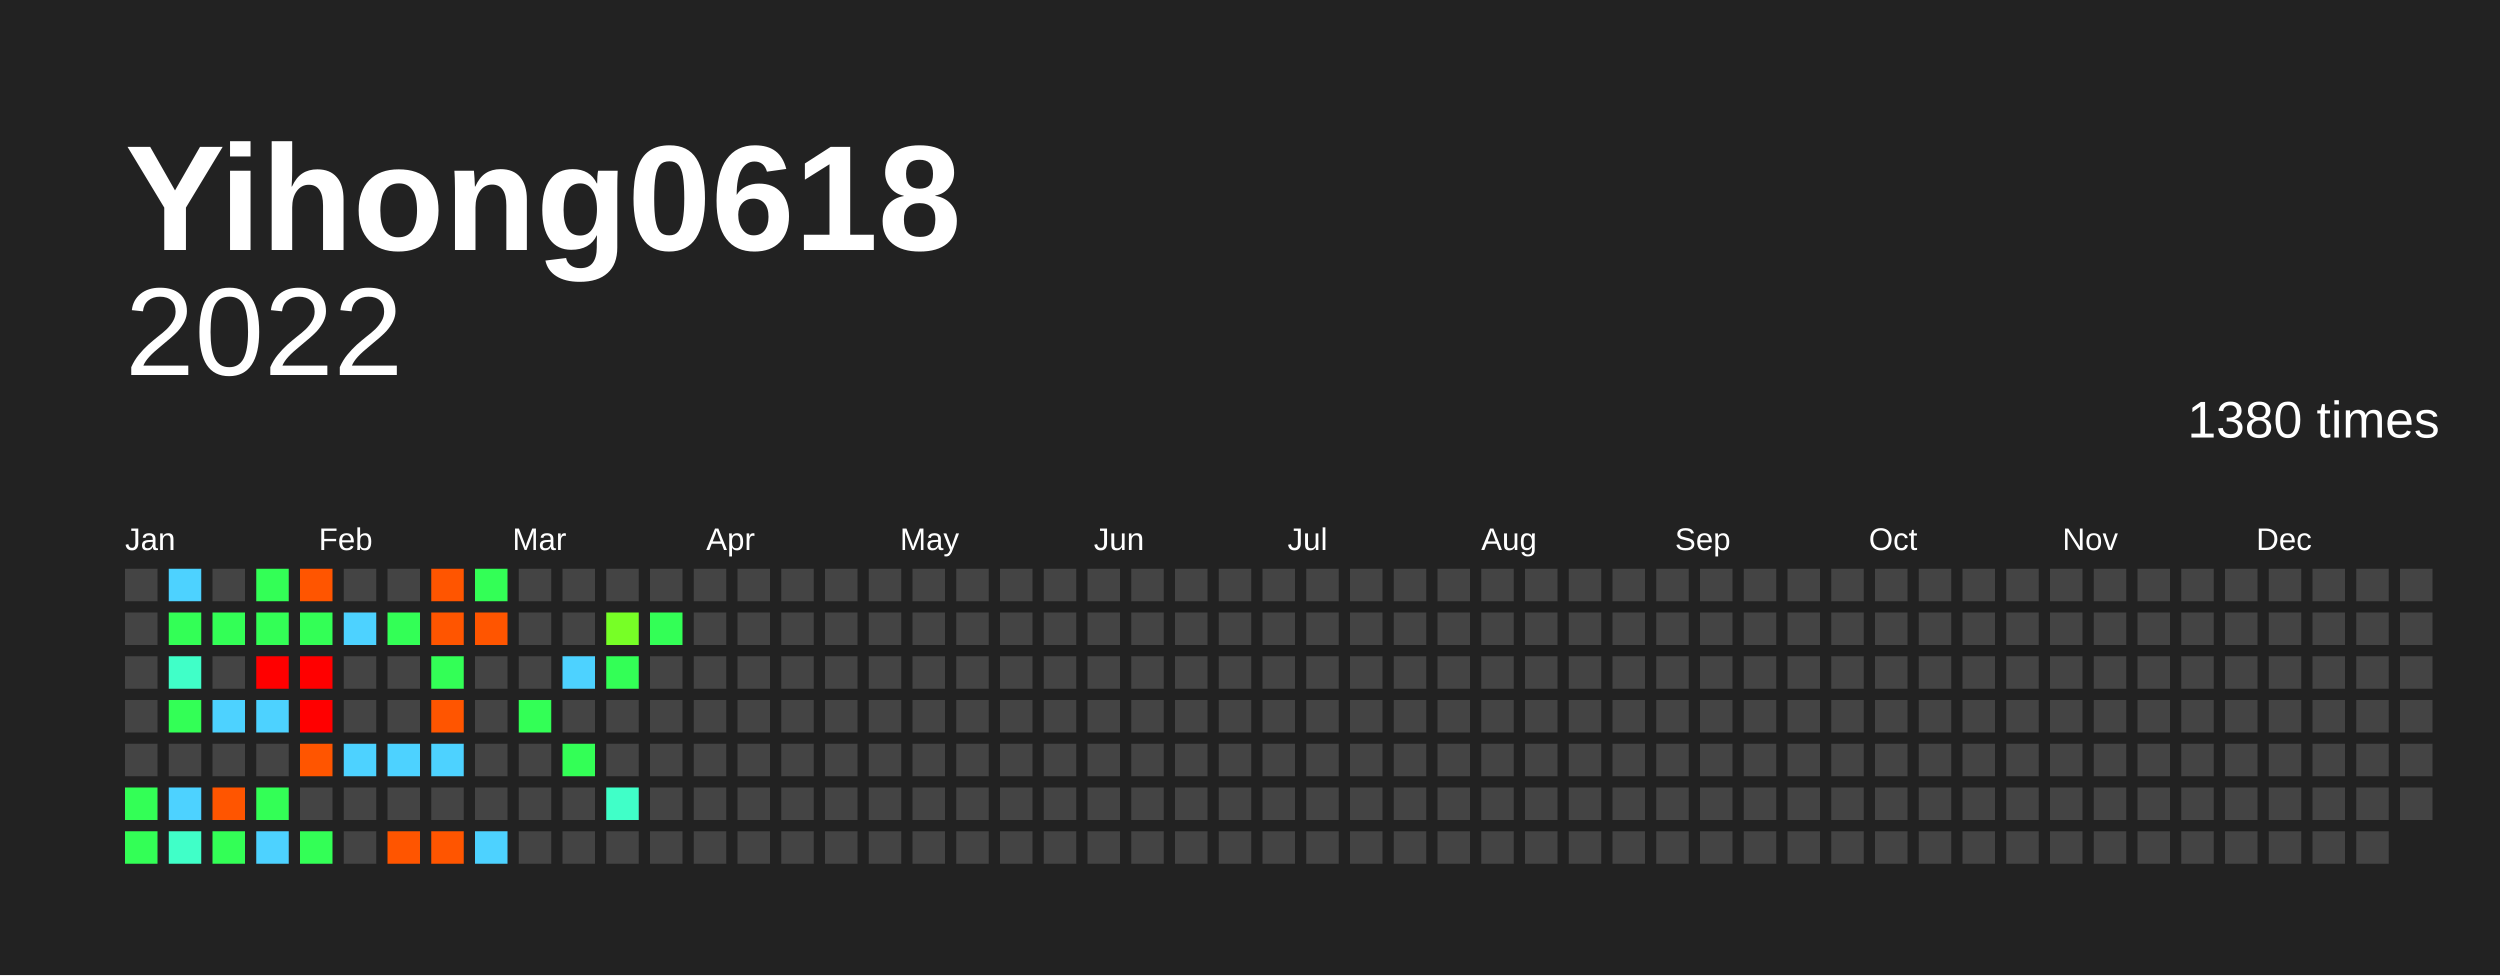
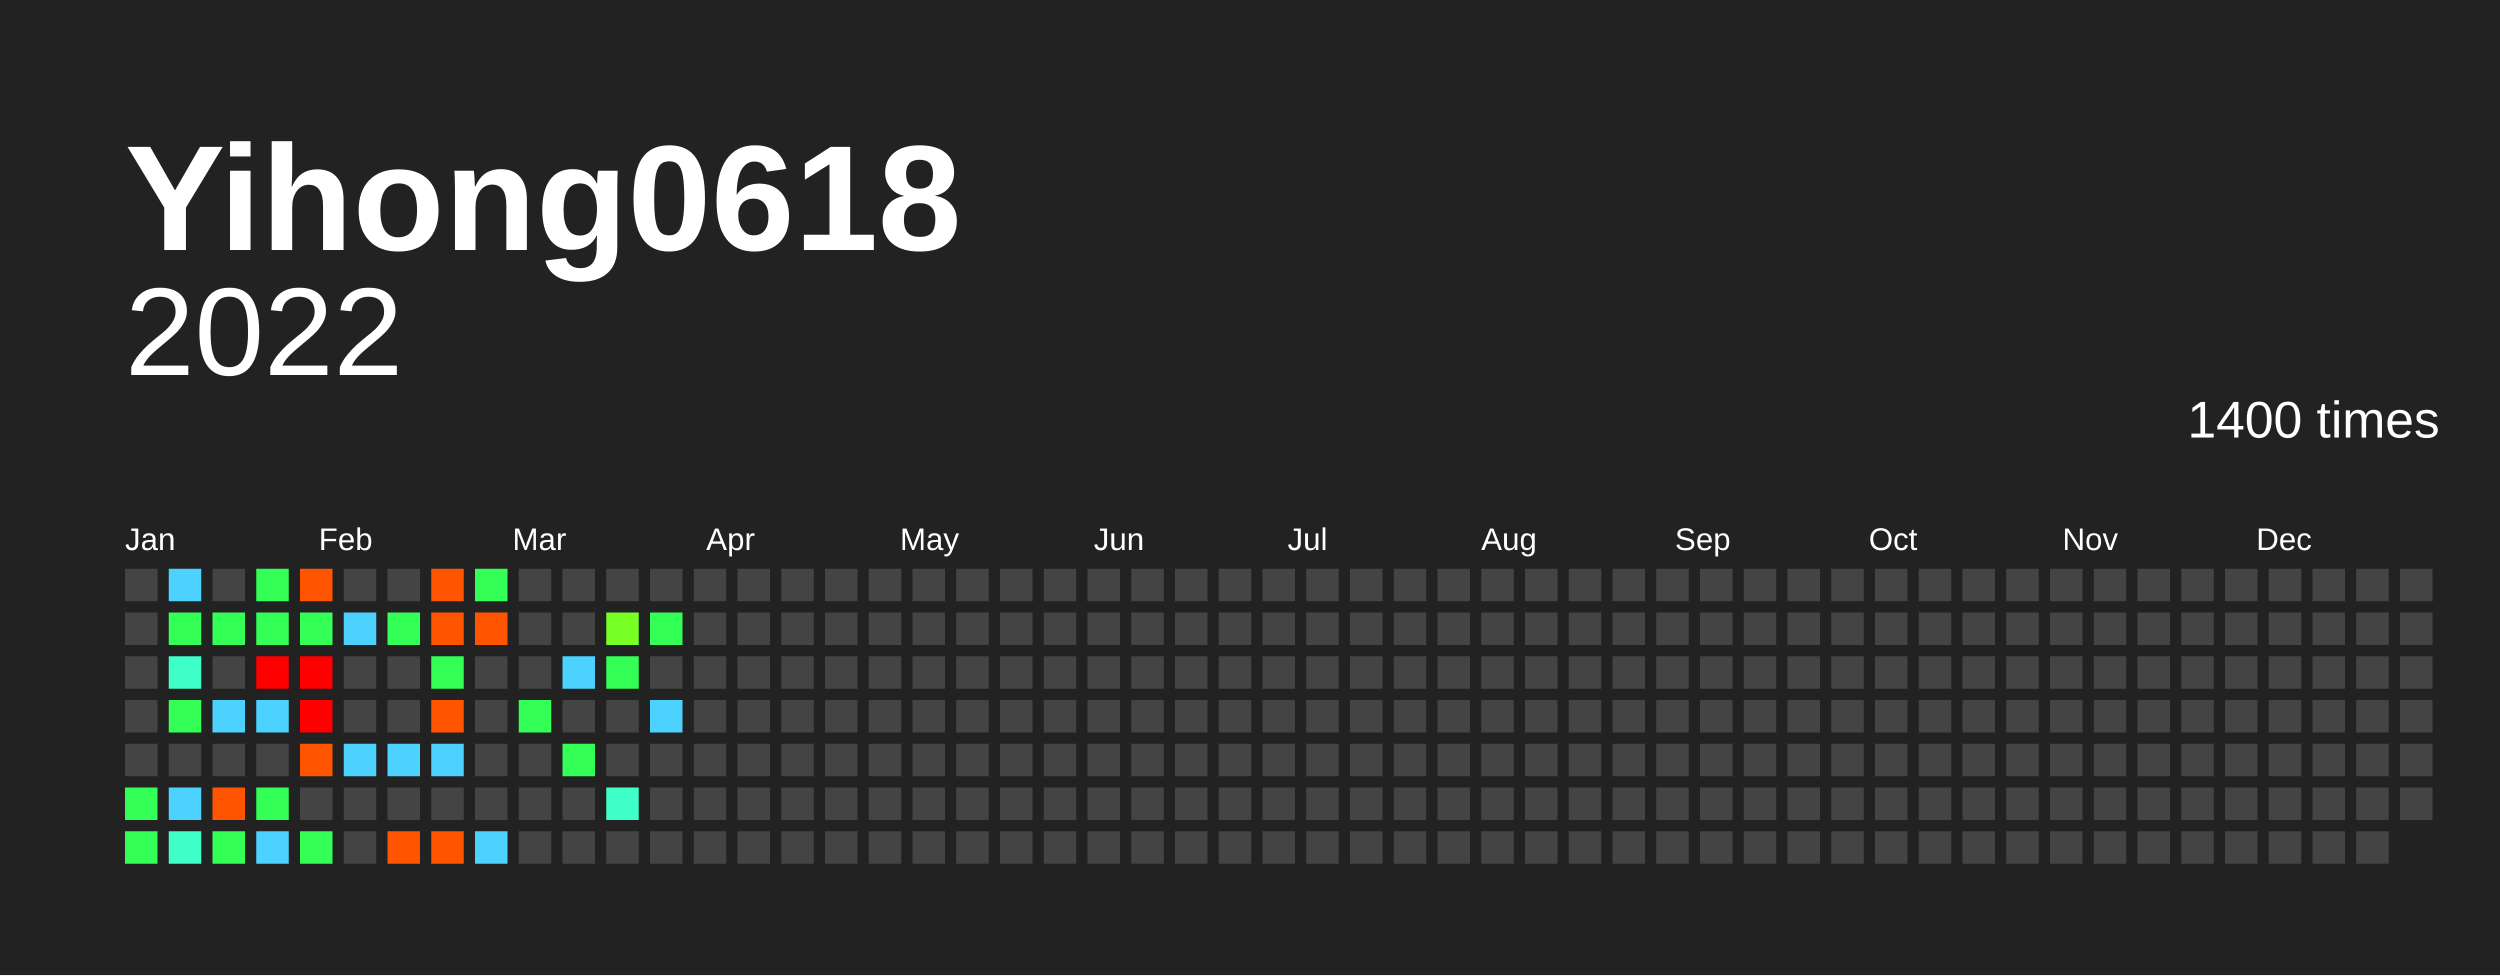
<svg xmlns="http://www.w3.org/2000/svg" baseProfile="full" height="78mm" version="1.1" viewBox="0,0,200,78" width="200mm">
  <defs />
  <rect fill="#222222" height="78" width="200" x="0" y="0" />
  <text fill="#FFFFFF" style="font-size:12px; font-family:Arial; font-weight:bold;" x="10" y="20">Yihong0618</text>
  <text alignment-baseline="hanging" fill="#FFFFFF" style="font-size:10.0px; font-family:Arial;" x="10" y="30">2022</text>
-   <text alignment-baseline="hanging" fill="#FFFFFF" style="font-size:4.125px; font-family:Arial;" x="175" y="35">1380 times</text>
+   <text alignment-baseline="hanging" fill="#FFFFFF" style="font-size:4.125px; font-family:Arial;" x="175" y="35">1400 times</text>
  <text fill="#FFFFFF" style="font-size:2.5px; font-family:Arial" x="10.0" y="44">Jan</text>
  <text fill="#FFFFFF" style="font-size:2.5px; font-family:Arial" x="25.5" y="44">Feb</text>
  <text fill="#FFFFFF" style="font-size:2.5px; font-family:Arial" x="41.0" y="44">Mar</text>
  <text fill="#FFFFFF" style="font-size:2.5px; font-family:Arial" x="56.5" y="44">Apr</text>
  <text fill="#FFFFFF" style="font-size:2.5px; font-family:Arial" x="72.0" y="44">May</text>
  <text fill="#FFFFFF" style="font-size:2.5px; font-family:Arial" x="87.5" y="44">Jun</text>
  <text fill="#FFFFFF" style="font-size:2.5px; font-family:Arial" x="103.0" y="44">Jul</text>
  <text fill="#FFFFFF" style="font-size:2.5px; font-family:Arial" x="118.5" y="44">Aug</text>
  <text fill="#FFFFFF" style="font-size:2.5px; font-family:Arial" x="134.0" y="44">Sep</text>
  <text fill="#FFFFFF" style="font-size:2.5px; font-family:Arial" x="149.5" y="44">Oct</text>
  <text fill="#FFFFFF" style="font-size:2.5px; font-family:Arial" x="165.0" y="44">Nov</text>
  <text fill="#FFFFFF" style="font-size:2.5px; font-family:Arial" x="180.5" y="44">Dec</text>
  <rect fill="#444444" height="2.6" width="2.6" x="10.0" y="45.5" />
  <rect fill="#444444" height="2.6" width="2.6" x="10.0" y="49.0" />
  <rect fill="#444444" height="2.6" width="2.6" x="10.0" y="52.5" />
  <rect fill="#444444" height="2.6" width="2.6" x="10.0" y="56.0" />
  <rect fill="#444444" height="2.6" width="2.6" x="10.0" y="59.5" />
  <rect fill="#33ff56" height="2.6" width="2.6" x="10.0" y="63.0" />
  <rect fill="#33ff56" height="2.6" width="2.6" x="10.0" y="66.5" />
  <rect fill="#4dd2ff" height="2.6" width="2.6" x="13.5" y="45.5" />
  <rect fill="#33ff56" height="2.6" width="2.6" x="13.5" y="49.0" />
  <rect fill="#40ffc8" height="2.6" width="2.6" x="13.5" y="52.5" />
  <rect fill="#33ff56" height="2.6" width="2.6" x="13.5" y="56.0" />
  <rect fill="#444444" height="2.6" width="2.6" x="13.5" y="59.5" />
  <rect fill="#4dd2ff" height="2.6" width="2.6" x="13.5" y="63.0" />
  <rect fill="#40ffc8" height="2.6" width="2.6" x="13.5" y="66.5" />
  <rect fill="#444444" height="2.6" width="2.6" x="17.0" y="45.5" />
  <rect fill="#33ff56" height="2.6" width="2.6" x="17.0" y="49.0" />
  <rect fill="#444444" height="2.6" width="2.6" x="17.0" y="52.5" />
  <rect fill="#4dd2ff" height="2.6" width="2.6" x="17.0" y="56.0" />
  <rect fill="#444444" height="2.6" width="2.6" x="17.0" y="59.5" />
  <rect fill="#ff5500" height="2.6" width="2.6" x="17.0" y="63.0" />
  <rect fill="#33ff56" height="2.6" width="2.6" x="17.0" y="66.5" />
  <rect fill="#33ff56" height="2.6" width="2.6" x="20.5" y="45.5" />
  <rect fill="#33ff56" height="2.6" width="2.6" x="20.5" y="49.0" />
  <rect fill="red" height="2.6" width="2.6" x="20.5" y="52.5" />
  <rect fill="#4dd2ff" height="2.6" width="2.6" x="20.5" y="56.0" />
  <rect fill="#444444" height="2.6" width="2.6" x="20.5" y="59.5" />
  <rect fill="#33ff56" height="2.6" width="2.6" x="20.5" y="63.0" />
  <rect fill="#4dd2ff" height="2.6" width="2.6" x="20.5" y="66.5" />
  <rect fill="#ff5500" height="2.6" width="2.6" x="24.0" y="45.5" />
  <rect fill="#33ff56" height="2.6" width="2.6" x="24.0" y="49.0" />
  <rect fill="red" height="2.6" width="2.6" x="24.0" y="52.5" />
  <rect fill="red" height="2.6" width="2.6" x="24.0" y="56.0" />
  <rect fill="#ff5500" height="2.6" width="2.6" x="24.0" y="59.5" />
  <rect fill="#444444" height="2.6" width="2.6" x="24.0" y="63.0" />
  <rect fill="#33ff56" height="2.6" width="2.6" x="24.0" y="66.5" />
  <rect fill="#444444" height="2.6" width="2.6" x="27.5" y="45.5" />
  <rect fill="#4dd2ff" height="2.6" width="2.6" x="27.5" y="49.0" />
  <rect fill="#444444" height="2.6" width="2.6" x="27.5" y="52.5" />
  <rect fill="#444444" height="2.6" width="2.6" x="27.5" y="56.0" />
  <rect fill="#4dd2ff" height="2.6" width="2.6" x="27.5" y="59.5" />
  <rect fill="#444444" height="2.6" width="2.6" x="27.5" y="63.0" />
  <rect fill="#444444" height="2.6" width="2.6" x="27.5" y="66.5" />
  <rect fill="#444444" height="2.6" width="2.6" x="31.0" y="45.5" />
  <rect fill="#33ff56" height="2.6" width="2.6" x="31.0" y="49.0" />
  <rect fill="#444444" height="2.6" width="2.6" x="31.0" y="52.5" />
  <rect fill="#444444" height="2.6" width="2.6" x="31.0" y="56.0" />
  <rect fill="#4dd2ff" height="2.6" width="2.6" x="31.0" y="59.5" />
  <rect fill="#444444" height="2.6" width="2.6" x="31.0" y="63.0" />
  <rect fill="#ff5500" height="2.6" width="2.6" x="31.0" y="66.5" />
  <rect fill="#ff5500" height="2.6" width="2.6" x="34.5" y="45.5" />
  <rect fill="#ff5500" height="2.6" width="2.6" x="34.5" y="49.0" />
  <rect fill="#33ff56" height="2.6" width="2.6" x="34.5" y="52.5" />
  <rect fill="#ff5500" height="2.6" width="2.6" x="34.5" y="56.0" />
  <rect fill="#4dd2ff" height="2.6" width="2.6" x="34.5" y="59.5" />
  <rect fill="#444444" height="2.6" width="2.6" x="34.5" y="63.0" />
  <rect fill="#ff5500" height="2.6" width="2.6" x="34.5" y="66.5" />
  <rect fill="#33ff56" height="2.6" width="2.6" x="38.0" y="45.5" />
  <rect fill="#ff5500" height="2.6" width="2.6" x="38.0" y="49.0" />
  <rect fill="#444444" height="2.6" width="2.6" x="38.0" y="52.5" />
  <rect fill="#444444" height="2.6" width="2.6" x="38.0" y="56.0" />
  <rect fill="#444444" height="2.6" width="2.6" x="38.0" y="59.5" />
  <rect fill="#444444" height="2.6" width="2.6" x="38.0" y="63.0" />
  <rect fill="#4dd2ff" height="2.6" width="2.6" x="38.0" y="66.5" />
  <rect fill="#444444" height="2.6" width="2.6" x="41.5" y="45.5" />
  <rect fill="#444444" height="2.6" width="2.6" x="41.5" y="49.0" />
  <rect fill="#444444" height="2.6" width="2.6" x="41.5" y="52.5" />
  <rect fill="#33ff56" height="2.6" width="2.6" x="41.5" y="56.0" />
  <rect fill="#444444" height="2.6" width="2.6" x="41.5" y="59.5" />
  <rect fill="#444444" height="2.6" width="2.6" x="41.5" y="63.0" />
  <rect fill="#444444" height="2.6" width="2.6" x="41.5" y="66.5" />
  <rect fill="#444444" height="2.6" width="2.6" x="45.0" y="45.5" />
  <rect fill="#444444" height="2.6" width="2.6" x="45.0" y="49.0" />
  <rect fill="#4dd2ff" height="2.6" width="2.6" x="45.0" y="52.5" />
  <rect fill="#444444" height="2.6" width="2.6" x="45.0" y="56.0" />
  <rect fill="#33ff56" height="2.6" width="2.6" x="45.0" y="59.5" />
  <rect fill="#444444" height="2.6" width="2.6" x="45.0" y="63.0" />
  <rect fill="#444444" height="2.6" width="2.6" x="45.0" y="66.5" />
  <rect fill="#444444" height="2.6" width="2.6" x="48.5" y="45.5" />
  <rect fill="#77ff26" height="2.6" width="2.6" x="48.5" y="49.0" />
  <rect fill="#33ff56" height="2.6" width="2.6" x="48.5" y="52.5" />
  <rect fill="#444444" height="2.6" width="2.6" x="48.5" y="56.0" />
  <rect fill="#444444" height="2.6" width="2.6" x="48.5" y="59.5" />
  <rect fill="#40ffc8" height="2.6" width="2.6" x="48.5" y="63.0" />
  <rect fill="#444444" height="2.6" width="2.6" x="48.5" y="66.5" />
  <rect fill="#444444" height="2.6" width="2.6" x="52.0" y="45.5" />
  <rect fill="#33ff56" height="2.6" width="2.6" x="52.0" y="49.0" />
  <rect fill="#444444" height="2.6" width="2.6" x="52.0" y="52.5" />
-   <rect fill="#444444" height="2.6" width="2.6" x="52.0" y="56.0" />
+   <rect fill="#4dd2ff" height="2.6" width="2.6" x="52.0" y="56.0" />
  <rect fill="#444444" height="2.6" width="2.6" x="52.0" y="59.5" />
  <rect fill="#444444" height="2.6" width="2.6" x="52.0" y="63.0" />
  <rect fill="#444444" height="2.6" width="2.6" x="52.0" y="66.5" />
  <rect fill="#444444" height="2.6" width="2.6" x="55.5" y="45.5" />
  <rect fill="#444444" height="2.6" width="2.6" x="55.5" y="49.0" />
  <rect fill="#444444" height="2.6" width="2.6" x="55.5" y="52.5" />
  <rect fill="#444444" height="2.6" width="2.6" x="55.5" y="56.0" />
  <rect fill="#444444" height="2.6" width="2.6" x="55.5" y="59.5" />
  <rect fill="#444444" height="2.6" width="2.6" x="55.5" y="63.0" />
  <rect fill="#444444" height="2.6" width="2.6" x="55.5" y="66.5" />
  <rect fill="#444444" height="2.6" width="2.6" x="59.0" y="45.5" />
  <rect fill="#444444" height="2.6" width="2.6" x="59.0" y="49.0" />
  <rect fill="#444444" height="2.6" width="2.6" x="59.0" y="52.5" />
  <rect fill="#444444" height="2.6" width="2.6" x="59.0" y="56.0" />
  <rect fill="#444444" height="2.6" width="2.6" x="59.0" y="59.5" />
  <rect fill="#444444" height="2.6" width="2.6" x="59.0" y="63.0" />
  <rect fill="#444444" height="2.6" width="2.6" x="59.0" y="66.5" />
  <rect fill="#444444" height="2.6" width="2.6" x="62.5" y="45.5" />
  <rect fill="#444444" height="2.6" width="2.6" x="62.5" y="49.0" />
  <rect fill="#444444" height="2.6" width="2.6" x="62.5" y="52.5" />
  <rect fill="#444444" height="2.6" width="2.6" x="62.5" y="56.0" />
  <rect fill="#444444" height="2.6" width="2.6" x="62.5" y="59.5" />
  <rect fill="#444444" height="2.6" width="2.6" x="62.5" y="63.0" />
  <rect fill="#444444" height="2.6" width="2.6" x="62.5" y="66.5" />
  <rect fill="#444444" height="2.6" width="2.6" x="66.0" y="45.5" />
  <rect fill="#444444" height="2.6" width="2.6" x="66.0" y="49.0" />
  <rect fill="#444444" height="2.6" width="2.6" x="66.0" y="52.5" />
  <rect fill="#444444" height="2.6" width="2.6" x="66.0" y="56.0" />
  <rect fill="#444444" height="2.6" width="2.6" x="66.0" y="59.5" />
  <rect fill="#444444" height="2.6" width="2.6" x="66.0" y="63.0" />
  <rect fill="#444444" height="2.6" width="2.6" x="66.0" y="66.5" />
  <rect fill="#444444" height="2.6" width="2.6" x="69.5" y="45.5" />
  <rect fill="#444444" height="2.6" width="2.6" x="69.5" y="49.0" />
  <rect fill="#444444" height="2.6" width="2.6" x="69.5" y="52.5" />
  <rect fill="#444444" height="2.6" width="2.6" x="69.5" y="56.0" />
  <rect fill="#444444" height="2.6" width="2.6" x="69.5" y="59.5" />
  <rect fill="#444444" height="2.6" width="2.6" x="69.5" y="63.0" />
  <rect fill="#444444" height="2.6" width="2.6" x="69.5" y="66.5" />
  <rect fill="#444444" height="2.6" width="2.6" x="73.0" y="45.5" />
  <rect fill="#444444" height="2.6" width="2.6" x="73.0" y="49.0" />
  <rect fill="#444444" height="2.6" width="2.6" x="73.0" y="52.5" />
  <rect fill="#444444" height="2.6" width="2.6" x="73.0" y="56.0" />
  <rect fill="#444444" height="2.6" width="2.6" x="73.0" y="59.5" />
  <rect fill="#444444" height="2.6" width="2.6" x="73.0" y="63.0" />
  <rect fill="#444444" height="2.6" width="2.6" x="73.0" y="66.5" />
  <rect fill="#444444" height="2.6" width="2.6" x="76.5" y="45.5" />
  <rect fill="#444444" height="2.6" width="2.6" x="76.5" y="49.0" />
  <rect fill="#444444" height="2.6" width="2.6" x="76.5" y="52.5" />
  <rect fill="#444444" height="2.6" width="2.6" x="76.5" y="56.0" />
  <rect fill="#444444" height="2.6" width="2.6" x="76.5" y="59.5" />
  <rect fill="#444444" height="2.6" width="2.6" x="76.5" y="63.0" />
  <rect fill="#444444" height="2.6" width="2.6" x="76.5" y="66.5" />
  <rect fill="#444444" height="2.6" width="2.6" x="80.0" y="45.5" />
  <rect fill="#444444" height="2.6" width="2.6" x="80.0" y="49.0" />
  <rect fill="#444444" height="2.6" width="2.6" x="80.0" y="52.5" />
  <rect fill="#444444" height="2.6" width="2.6" x="80.0" y="56.0" />
  <rect fill="#444444" height="2.6" width="2.6" x="80.0" y="59.5" />
  <rect fill="#444444" height="2.6" width="2.6" x="80.0" y="63.0" />
  <rect fill="#444444" height="2.6" width="2.6" x="80.0" y="66.5" />
  <rect fill="#444444" height="2.6" width="2.6" x="83.5" y="45.5" />
  <rect fill="#444444" height="2.6" width="2.6" x="83.5" y="49.0" />
  <rect fill="#444444" height="2.6" width="2.6" x="83.5" y="52.5" />
  <rect fill="#444444" height="2.6" width="2.6" x="83.5" y="56.0" />
  <rect fill="#444444" height="2.6" width="2.6" x="83.5" y="59.5" />
  <rect fill="#444444" height="2.6" width="2.6" x="83.5" y="63.0" />
  <rect fill="#444444" height="2.6" width="2.6" x="83.5" y="66.5" />
  <rect fill="#444444" height="2.6" width="2.6" x="87.0" y="45.5" />
  <rect fill="#444444" height="2.6" width="2.6" x="87.0" y="49.0" />
  <rect fill="#444444" height="2.6" width="2.6" x="87.0" y="52.5" />
  <rect fill="#444444" height="2.6" width="2.6" x="87.0" y="56.0" />
  <rect fill="#444444" height="2.6" width="2.6" x="87.0" y="59.5" />
  <rect fill="#444444" height="2.6" width="2.6" x="87.0" y="63.0" />
  <rect fill="#444444" height="2.6" width="2.6" x="87.0" y="66.5" />
  <rect fill="#444444" height="2.6" width="2.6" x="90.5" y="45.5" />
  <rect fill="#444444" height="2.6" width="2.6" x="90.5" y="49.0" />
  <rect fill="#444444" height="2.6" width="2.6" x="90.5" y="52.5" />
  <rect fill="#444444" height="2.6" width="2.6" x="90.5" y="56.0" />
  <rect fill="#444444" height="2.6" width="2.6" x="90.5" y="59.5" />
  <rect fill="#444444" height="2.6" width="2.6" x="90.5" y="63.0" />
  <rect fill="#444444" height="2.6" width="2.6" x="90.5" y="66.5" />
  <rect fill="#444444" height="2.6" width="2.6" x="94.0" y="45.5" />
  <rect fill="#444444" height="2.6" width="2.6" x="94.0" y="49.0" />
  <rect fill="#444444" height="2.6" width="2.6" x="94.0" y="52.5" />
  <rect fill="#444444" height="2.6" width="2.6" x="94.0" y="56.0" />
  <rect fill="#444444" height="2.6" width="2.6" x="94.0" y="59.5" />
  <rect fill="#444444" height="2.6" width="2.6" x="94.0" y="63.0" />
  <rect fill="#444444" height="2.6" width="2.6" x="94.0" y="66.5" />
  <rect fill="#444444" height="2.6" width="2.6" x="97.5" y="45.5" />
  <rect fill="#444444" height="2.6" width="2.6" x="97.5" y="49.0" />
  <rect fill="#444444" height="2.6" width="2.6" x="97.5" y="52.5" />
  <rect fill="#444444" height="2.6" width="2.6" x="97.5" y="56.0" />
  <rect fill="#444444" height="2.6" width="2.6" x="97.5" y="59.5" />
  <rect fill="#444444" height="2.6" width="2.6" x="97.5" y="63.0" />
  <rect fill="#444444" height="2.6" width="2.6" x="97.5" y="66.5" />
  <rect fill="#444444" height="2.6" width="2.6" x="101.0" y="45.5" />
  <rect fill="#444444" height="2.6" width="2.6" x="101.0" y="49.0" />
  <rect fill="#444444" height="2.6" width="2.6" x="101.0" y="52.5" />
  <rect fill="#444444" height="2.6" width="2.6" x="101.0" y="56.0" />
  <rect fill="#444444" height="2.6" width="2.6" x="101.0" y="59.5" />
  <rect fill="#444444" height="2.6" width="2.6" x="101.0" y="63.0" />
  <rect fill="#444444" height="2.6" width="2.6" x="101.0" y="66.5" />
  <rect fill="#444444" height="2.6" width="2.6" x="104.5" y="45.5" />
  <rect fill="#444444" height="2.6" width="2.6" x="104.5" y="49.0" />
  <rect fill="#444444" height="2.6" width="2.6" x="104.5" y="52.5" />
  <rect fill="#444444" height="2.6" width="2.6" x="104.5" y="56.0" />
  <rect fill="#444444" height="2.6" width="2.6" x="104.5" y="59.5" />
  <rect fill="#444444" height="2.6" width="2.6" x="104.5" y="63.0" />
  <rect fill="#444444" height="2.6" width="2.6" x="104.5" y="66.5" />
  <rect fill="#444444" height="2.6" width="2.6" x="108.0" y="45.5" />
  <rect fill="#444444" height="2.6" width="2.6" x="108.0" y="49.0" />
  <rect fill="#444444" height="2.6" width="2.6" x="108.0" y="52.5" />
  <rect fill="#444444" height="2.6" width="2.6" x="108.0" y="56.0" />
  <rect fill="#444444" height="2.6" width="2.6" x="108.0" y="59.5" />
  <rect fill="#444444" height="2.6" width="2.6" x="108.0" y="63.0" />
  <rect fill="#444444" height="2.6" width="2.6" x="108.0" y="66.5" />
  <rect fill="#444444" height="2.6" width="2.6" x="111.5" y="45.5" />
  <rect fill="#444444" height="2.6" width="2.6" x="111.5" y="49.0" />
  <rect fill="#444444" height="2.6" width="2.6" x="111.5" y="52.5" />
  <rect fill="#444444" height="2.6" width="2.6" x="111.5" y="56.0" />
  <rect fill="#444444" height="2.6" width="2.6" x="111.5" y="59.5" />
  <rect fill="#444444" height="2.6" width="2.6" x="111.5" y="63.0" />
  <rect fill="#444444" height="2.6" width="2.6" x="111.5" y="66.5" />
  <rect fill="#444444" height="2.6" width="2.6" x="115.0" y="45.5" />
  <rect fill="#444444" height="2.6" width="2.6" x="115.0" y="49.0" />
  <rect fill="#444444" height="2.6" width="2.6" x="115.0" y="52.5" />
  <rect fill="#444444" height="2.6" width="2.6" x="115.0" y="56.0" />
  <rect fill="#444444" height="2.6" width="2.6" x="115.0" y="59.5" />
  <rect fill="#444444" height="2.6" width="2.6" x="115.0" y="63.0" />
  <rect fill="#444444" height="2.6" width="2.6" x="115.0" y="66.5" />
  <rect fill="#444444" height="2.6" width="2.6" x="118.5" y="45.5" />
  <rect fill="#444444" height="2.6" width="2.6" x="118.5" y="49.0" />
  <rect fill="#444444" height="2.6" width="2.6" x="118.5" y="52.5" />
  <rect fill="#444444" height="2.6" width="2.6" x="118.5" y="56.0" />
  <rect fill="#444444" height="2.6" width="2.6" x="118.5" y="59.5" />
  <rect fill="#444444" height="2.6" width="2.6" x="118.5" y="63.0" />
  <rect fill="#444444" height="2.6" width="2.6" x="118.5" y="66.5" />
  <rect fill="#444444" height="2.6" width="2.6" x="122.0" y="45.5" />
  <rect fill="#444444" height="2.6" width="2.6" x="122.0" y="49.0" />
  <rect fill="#444444" height="2.6" width="2.6" x="122.0" y="52.5" />
  <rect fill="#444444" height="2.6" width="2.6" x="122.0" y="56.0" />
  <rect fill="#444444" height="2.6" width="2.6" x="122.0" y="59.5" />
  <rect fill="#444444" height="2.6" width="2.6" x="122.0" y="63.0" />
  <rect fill="#444444" height="2.6" width="2.6" x="122.0" y="66.5" />
  <rect fill="#444444" height="2.6" width="2.6" x="125.5" y="45.5" />
  <rect fill="#444444" height="2.6" width="2.6" x="125.5" y="49.0" />
  <rect fill="#444444" height="2.6" width="2.6" x="125.5" y="52.5" />
  <rect fill="#444444" height="2.6" width="2.6" x="125.5" y="56.0" />
  <rect fill="#444444" height="2.6" width="2.6" x="125.5" y="59.5" />
  <rect fill="#444444" height="2.6" width="2.6" x="125.5" y="63.0" />
  <rect fill="#444444" height="2.6" width="2.6" x="125.5" y="66.5" />
  <rect fill="#444444" height="2.6" width="2.6" x="129.0" y="45.5" />
  <rect fill="#444444" height="2.6" width="2.6" x="129.0" y="49.0" />
  <rect fill="#444444" height="2.6" width="2.6" x="129.0" y="52.5" />
  <rect fill="#444444" height="2.6" width="2.6" x="129.0" y="56.0" />
  <rect fill="#444444" height="2.6" width="2.6" x="129.0" y="59.5" />
  <rect fill="#444444" height="2.6" width="2.6" x="129.0" y="63.0" />
  <rect fill="#444444" height="2.6" width="2.6" x="129.0" y="66.5" />
  <rect fill="#444444" height="2.6" width="2.6" x="132.5" y="45.5" />
  <rect fill="#444444" height="2.6" width="2.6" x="132.5" y="49.0" />
  <rect fill="#444444" height="2.6" width="2.6" x="132.5" y="52.5" />
  <rect fill="#444444" height="2.6" width="2.6" x="132.5" y="56.0" />
  <rect fill="#444444" height="2.6" width="2.6" x="132.5" y="59.5" />
  <rect fill="#444444" height="2.6" width="2.6" x="132.5" y="63.0" />
  <rect fill="#444444" height="2.6" width="2.6" x="132.5" y="66.5" />
  <rect fill="#444444" height="2.6" width="2.6" x="136.0" y="45.5" />
  <rect fill="#444444" height="2.6" width="2.6" x="136.0" y="49.0" />
  <rect fill="#444444" height="2.6" width="2.6" x="136.0" y="52.5" />
  <rect fill="#444444" height="2.6" width="2.6" x="136.0" y="56.0" />
  <rect fill="#444444" height="2.6" width="2.6" x="136.0" y="59.5" />
  <rect fill="#444444" height="2.6" width="2.6" x="136.0" y="63.0" />
  <rect fill="#444444" height="2.6" width="2.6" x="136.0" y="66.5" />
  <rect fill="#444444" height="2.6" width="2.6" x="139.5" y="45.5" />
  <rect fill="#444444" height="2.6" width="2.6" x="139.5" y="49.0" />
  <rect fill="#444444" height="2.6" width="2.6" x="139.5" y="52.5" />
  <rect fill="#444444" height="2.6" width="2.6" x="139.5" y="56.0" />
  <rect fill="#444444" height="2.6" width="2.6" x="139.5" y="59.5" />
  <rect fill="#444444" height="2.6" width="2.6" x="139.5" y="63.0" />
  <rect fill="#444444" height="2.6" width="2.6" x="139.5" y="66.5" />
  <rect fill="#444444" height="2.6" width="2.6" x="143.0" y="45.5" />
  <rect fill="#444444" height="2.6" width="2.6" x="143.0" y="49.0" />
  <rect fill="#444444" height="2.6" width="2.6" x="143.0" y="52.5" />
  <rect fill="#444444" height="2.6" width="2.6" x="143.0" y="56.0" />
  <rect fill="#444444" height="2.6" width="2.6" x="143.0" y="59.5" />
  <rect fill="#444444" height="2.6" width="2.6" x="143.0" y="63.0" />
  <rect fill="#444444" height="2.6" width="2.6" x="143.0" y="66.5" />
  <rect fill="#444444" height="2.6" width="2.6" x="146.5" y="45.5" />
  <rect fill="#444444" height="2.6" width="2.6" x="146.5" y="49.0" />
  <rect fill="#444444" height="2.6" width="2.6" x="146.5" y="52.5" />
  <rect fill="#444444" height="2.6" width="2.6" x="146.5" y="56.0" />
  <rect fill="#444444" height="2.6" width="2.6" x="146.5" y="59.5" />
  <rect fill="#444444" height="2.6" width="2.6" x="146.5" y="63.0" />
  <rect fill="#444444" height="2.6" width="2.6" x="146.5" y="66.5" />
  <rect fill="#444444" height="2.6" width="2.6" x="150.0" y="45.5" />
  <rect fill="#444444" height="2.6" width="2.6" x="150.0" y="49.0" />
  <rect fill="#444444" height="2.6" width="2.6" x="150.0" y="52.5" />
  <rect fill="#444444" height="2.6" width="2.6" x="150.0" y="56.0" />
  <rect fill="#444444" height="2.6" width="2.6" x="150.0" y="59.5" />
  <rect fill="#444444" height="2.6" width="2.6" x="150.0" y="63.0" />
  <rect fill="#444444" height="2.6" width="2.6" x="150.0" y="66.5" />
  <rect fill="#444444" height="2.6" width="2.6" x="153.5" y="45.5" />
  <rect fill="#444444" height="2.6" width="2.6" x="153.5" y="49.0" />
  <rect fill="#444444" height="2.6" width="2.6" x="153.5" y="52.5" />
  <rect fill="#444444" height="2.6" width="2.6" x="153.5" y="56.0" />
  <rect fill="#444444" height="2.6" width="2.6" x="153.5" y="59.5" />
  <rect fill="#444444" height="2.6" width="2.6" x="153.5" y="63.0" />
  <rect fill="#444444" height="2.6" width="2.6" x="153.5" y="66.5" />
  <rect fill="#444444" height="2.6" width="2.6" x="157.0" y="45.5" />
  <rect fill="#444444" height="2.6" width="2.6" x="157.0" y="49.0" />
  <rect fill="#444444" height="2.6" width="2.6" x="157.0" y="52.5" />
  <rect fill="#444444" height="2.6" width="2.6" x="157.0" y="56.0" />
  <rect fill="#444444" height="2.6" width="2.6" x="157.0" y="59.5" />
  <rect fill="#444444" height="2.6" width="2.6" x="157.0" y="63.0" />
  <rect fill="#444444" height="2.6" width="2.6" x="157.0" y="66.5" />
  <rect fill="#444444" height="2.6" width="2.6" x="160.5" y="45.5" />
  <rect fill="#444444" height="2.6" width="2.6" x="160.5" y="49.0" />
  <rect fill="#444444" height="2.6" width="2.6" x="160.5" y="52.5" />
  <rect fill="#444444" height="2.6" width="2.6" x="160.5" y="56.0" />
  <rect fill="#444444" height="2.6" width="2.6" x="160.5" y="59.5" />
  <rect fill="#444444" height="2.6" width="2.6" x="160.5" y="63.0" />
  <rect fill="#444444" height="2.6" width="2.6" x="160.5" y="66.5" />
  <rect fill="#444444" height="2.6" width="2.6" x="164.0" y="45.5" />
  <rect fill="#444444" height="2.6" width="2.6" x="164.0" y="49.0" />
  <rect fill="#444444" height="2.6" width="2.6" x="164.0" y="52.5" />
  <rect fill="#444444" height="2.6" width="2.6" x="164.0" y="56.0" />
  <rect fill="#444444" height="2.6" width="2.6" x="164.0" y="59.5" />
  <rect fill="#444444" height="2.6" width="2.6" x="164.0" y="63.0" />
  <rect fill="#444444" height="2.6" width="2.6" x="164.0" y="66.5" />
  <rect fill="#444444" height="2.6" width="2.6" x="167.5" y="45.5" />
  <rect fill="#444444" height="2.6" width="2.6" x="167.5" y="49.0" />
  <rect fill="#444444" height="2.6" width="2.6" x="167.5" y="52.5" />
  <rect fill="#444444" height="2.6" width="2.6" x="167.5" y="56.0" />
  <rect fill="#444444" height="2.6" width="2.6" x="167.5" y="59.5" />
  <rect fill="#444444" height="2.6" width="2.6" x="167.5" y="63.0" />
  <rect fill="#444444" height="2.6" width="2.6" x="167.5" y="66.5" />
  <rect fill="#444444" height="2.6" width="2.6" x="171.0" y="45.5" />
  <rect fill="#444444" height="2.6" width="2.6" x="171.0" y="49.0" />
  <rect fill="#444444" height="2.6" width="2.6" x="171.0" y="52.5" />
  <rect fill="#444444" height="2.6" width="2.6" x="171.0" y="56.0" />
  <rect fill="#444444" height="2.6" width="2.6" x="171.0" y="59.5" />
  <rect fill="#444444" height="2.6" width="2.6" x="171.0" y="63.0" />
  <rect fill="#444444" height="2.6" width="2.6" x="171.0" y="66.5" />
  <rect fill="#444444" height="2.6" width="2.6" x="174.5" y="45.5" />
  <rect fill="#444444" height="2.6" width="2.6" x="174.5" y="49.0" />
  <rect fill="#444444" height="2.6" width="2.6" x="174.5" y="52.5" />
  <rect fill="#444444" height="2.6" width="2.6" x="174.5" y="56.0" />
  <rect fill="#444444" height="2.6" width="2.6" x="174.5" y="59.5" />
  <rect fill="#444444" height="2.6" width="2.6" x="174.5" y="63.0" />
  <rect fill="#444444" height="2.6" width="2.6" x="174.5" y="66.5" />
  <rect fill="#444444" height="2.6" width="2.6" x="178.0" y="45.5" />
  <rect fill="#444444" height="2.6" width="2.6" x="178.0" y="49.0" />
  <rect fill="#444444" height="2.6" width="2.6" x="178.0" y="52.5" />
  <rect fill="#444444" height="2.6" width="2.6" x="178.0" y="56.0" />
  <rect fill="#444444" height="2.6" width="2.6" x="178.0" y="59.5" />
  <rect fill="#444444" height="2.6" width="2.6" x="178.0" y="63.0" />
  <rect fill="#444444" height="2.6" width="2.6" x="178.0" y="66.5" />
  <rect fill="#444444" height="2.6" width="2.6" x="181.5" y="45.5" />
  <rect fill="#444444" height="2.6" width="2.6" x="181.5" y="49.0" />
  <rect fill="#444444" height="2.6" width="2.6" x="181.5" y="52.5" />
  <rect fill="#444444" height="2.6" width="2.6" x="181.5" y="56.0" />
  <rect fill="#444444" height="2.6" width="2.6" x="181.5" y="59.5" />
  <rect fill="#444444" height="2.6" width="2.6" x="181.5" y="63.0" />
  <rect fill="#444444" height="2.6" width="2.6" x="181.5" y="66.5" />
  <rect fill="#444444" height="2.6" width="2.6" x="185.0" y="45.5" />
  <rect fill="#444444" height="2.6" width="2.6" x="185.0" y="49.0" />
  <rect fill="#444444" height="2.6" width="2.6" x="185.0" y="52.5" />
  <rect fill="#444444" height="2.6" width="2.6" x="185.0" y="56.0" />
  <rect fill="#444444" height="2.6" width="2.6" x="185.0" y="59.5" />
  <rect fill="#444444" height="2.6" width="2.6" x="185.0" y="63.0" />
  <rect fill="#444444" height="2.6" width="2.6" x="185.0" y="66.5" />
  <rect fill="#444444" height="2.6" width="2.6" x="188.5" y="45.5" />
  <rect fill="#444444" height="2.6" width="2.6" x="188.5" y="49.0" />
  <rect fill="#444444" height="2.6" width="2.6" x="188.5" y="52.5" />
  <rect fill="#444444" height="2.6" width="2.6" x="188.5" y="56.0" />
  <rect fill="#444444" height="2.6" width="2.6" x="188.5" y="59.5" />
  <rect fill="#444444" height="2.6" width="2.6" x="188.5" y="63.0" />
  <rect fill="#444444" height="2.6" width="2.6" x="188.5" y="66.5" />
  <rect fill="#444444" height="2.6" width="2.6" x="192.0" y="45.5" />
  <rect fill="#444444" height="2.6" width="2.6" x="192.0" y="49.0" />
  <rect fill="#444444" height="2.6" width="2.6" x="192.0" y="52.5" />
  <rect fill="#444444" height="2.6" width="2.6" x="192.0" y="56.0" />
  <rect fill="#444444" height="2.6" width="2.6" x="192.0" y="59.5" />
  <rect fill="#444444" height="2.6" width="2.6" x="192.0" y="63.0" />
</svg>
